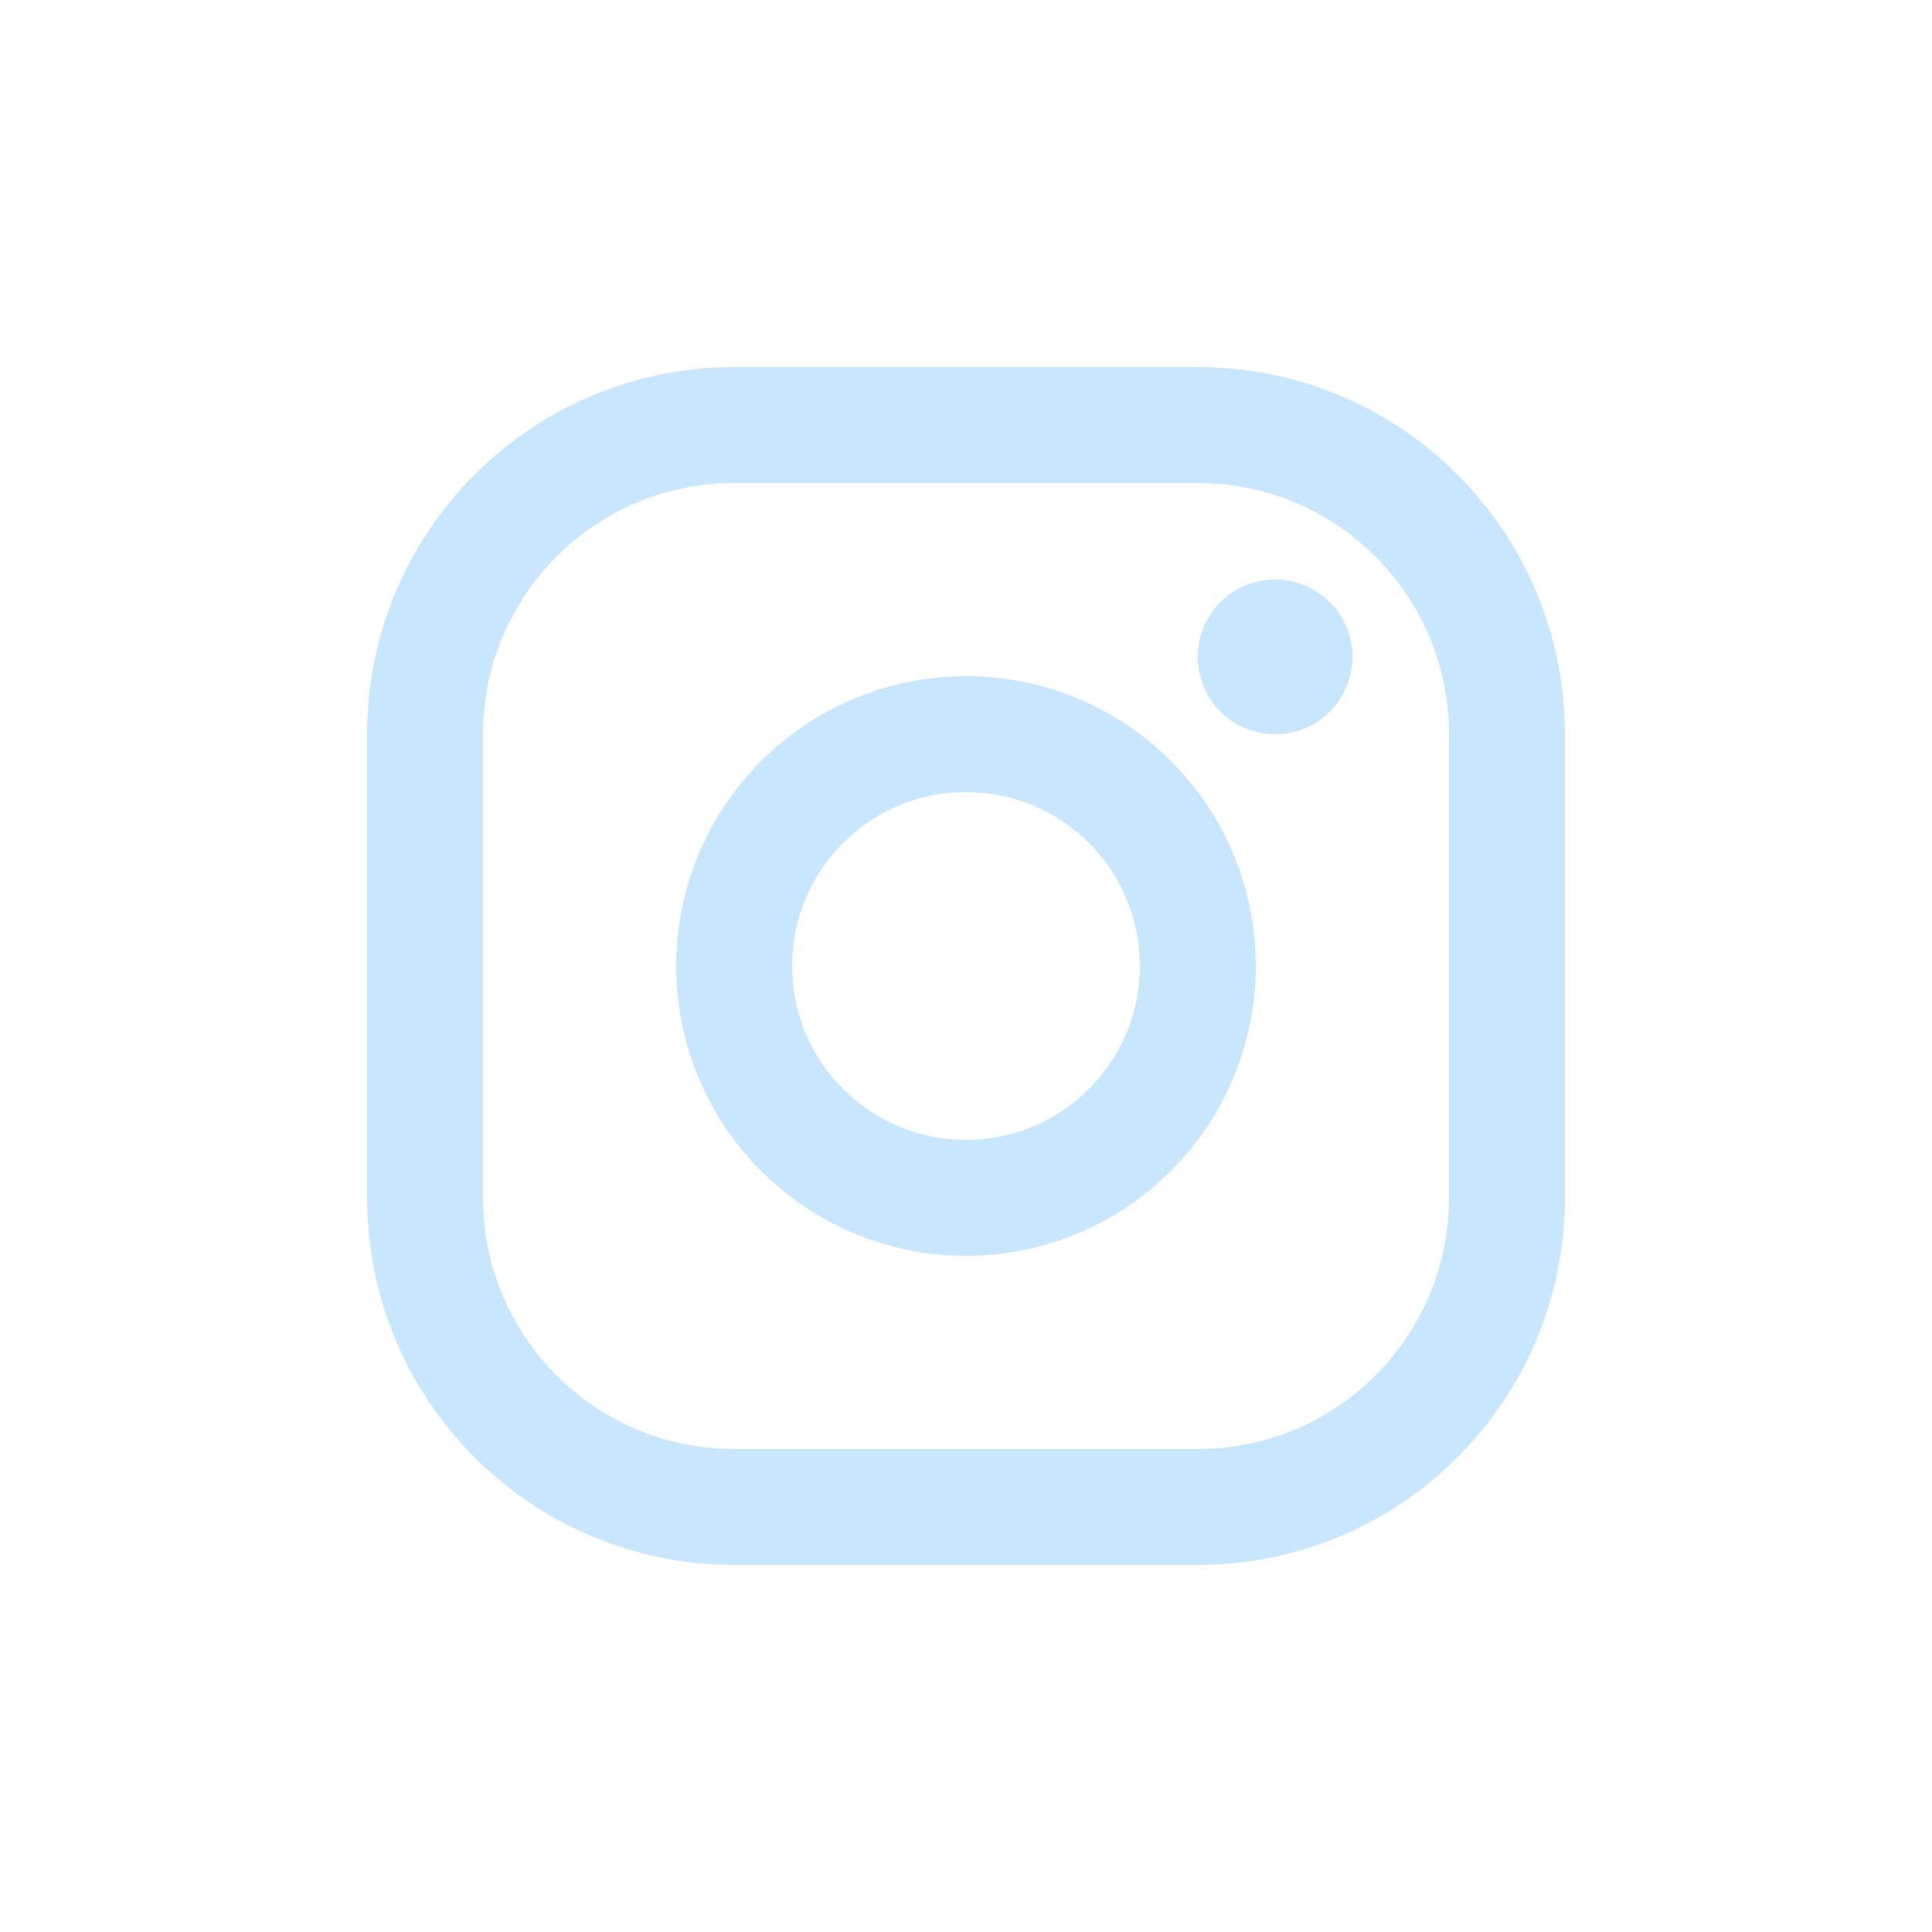
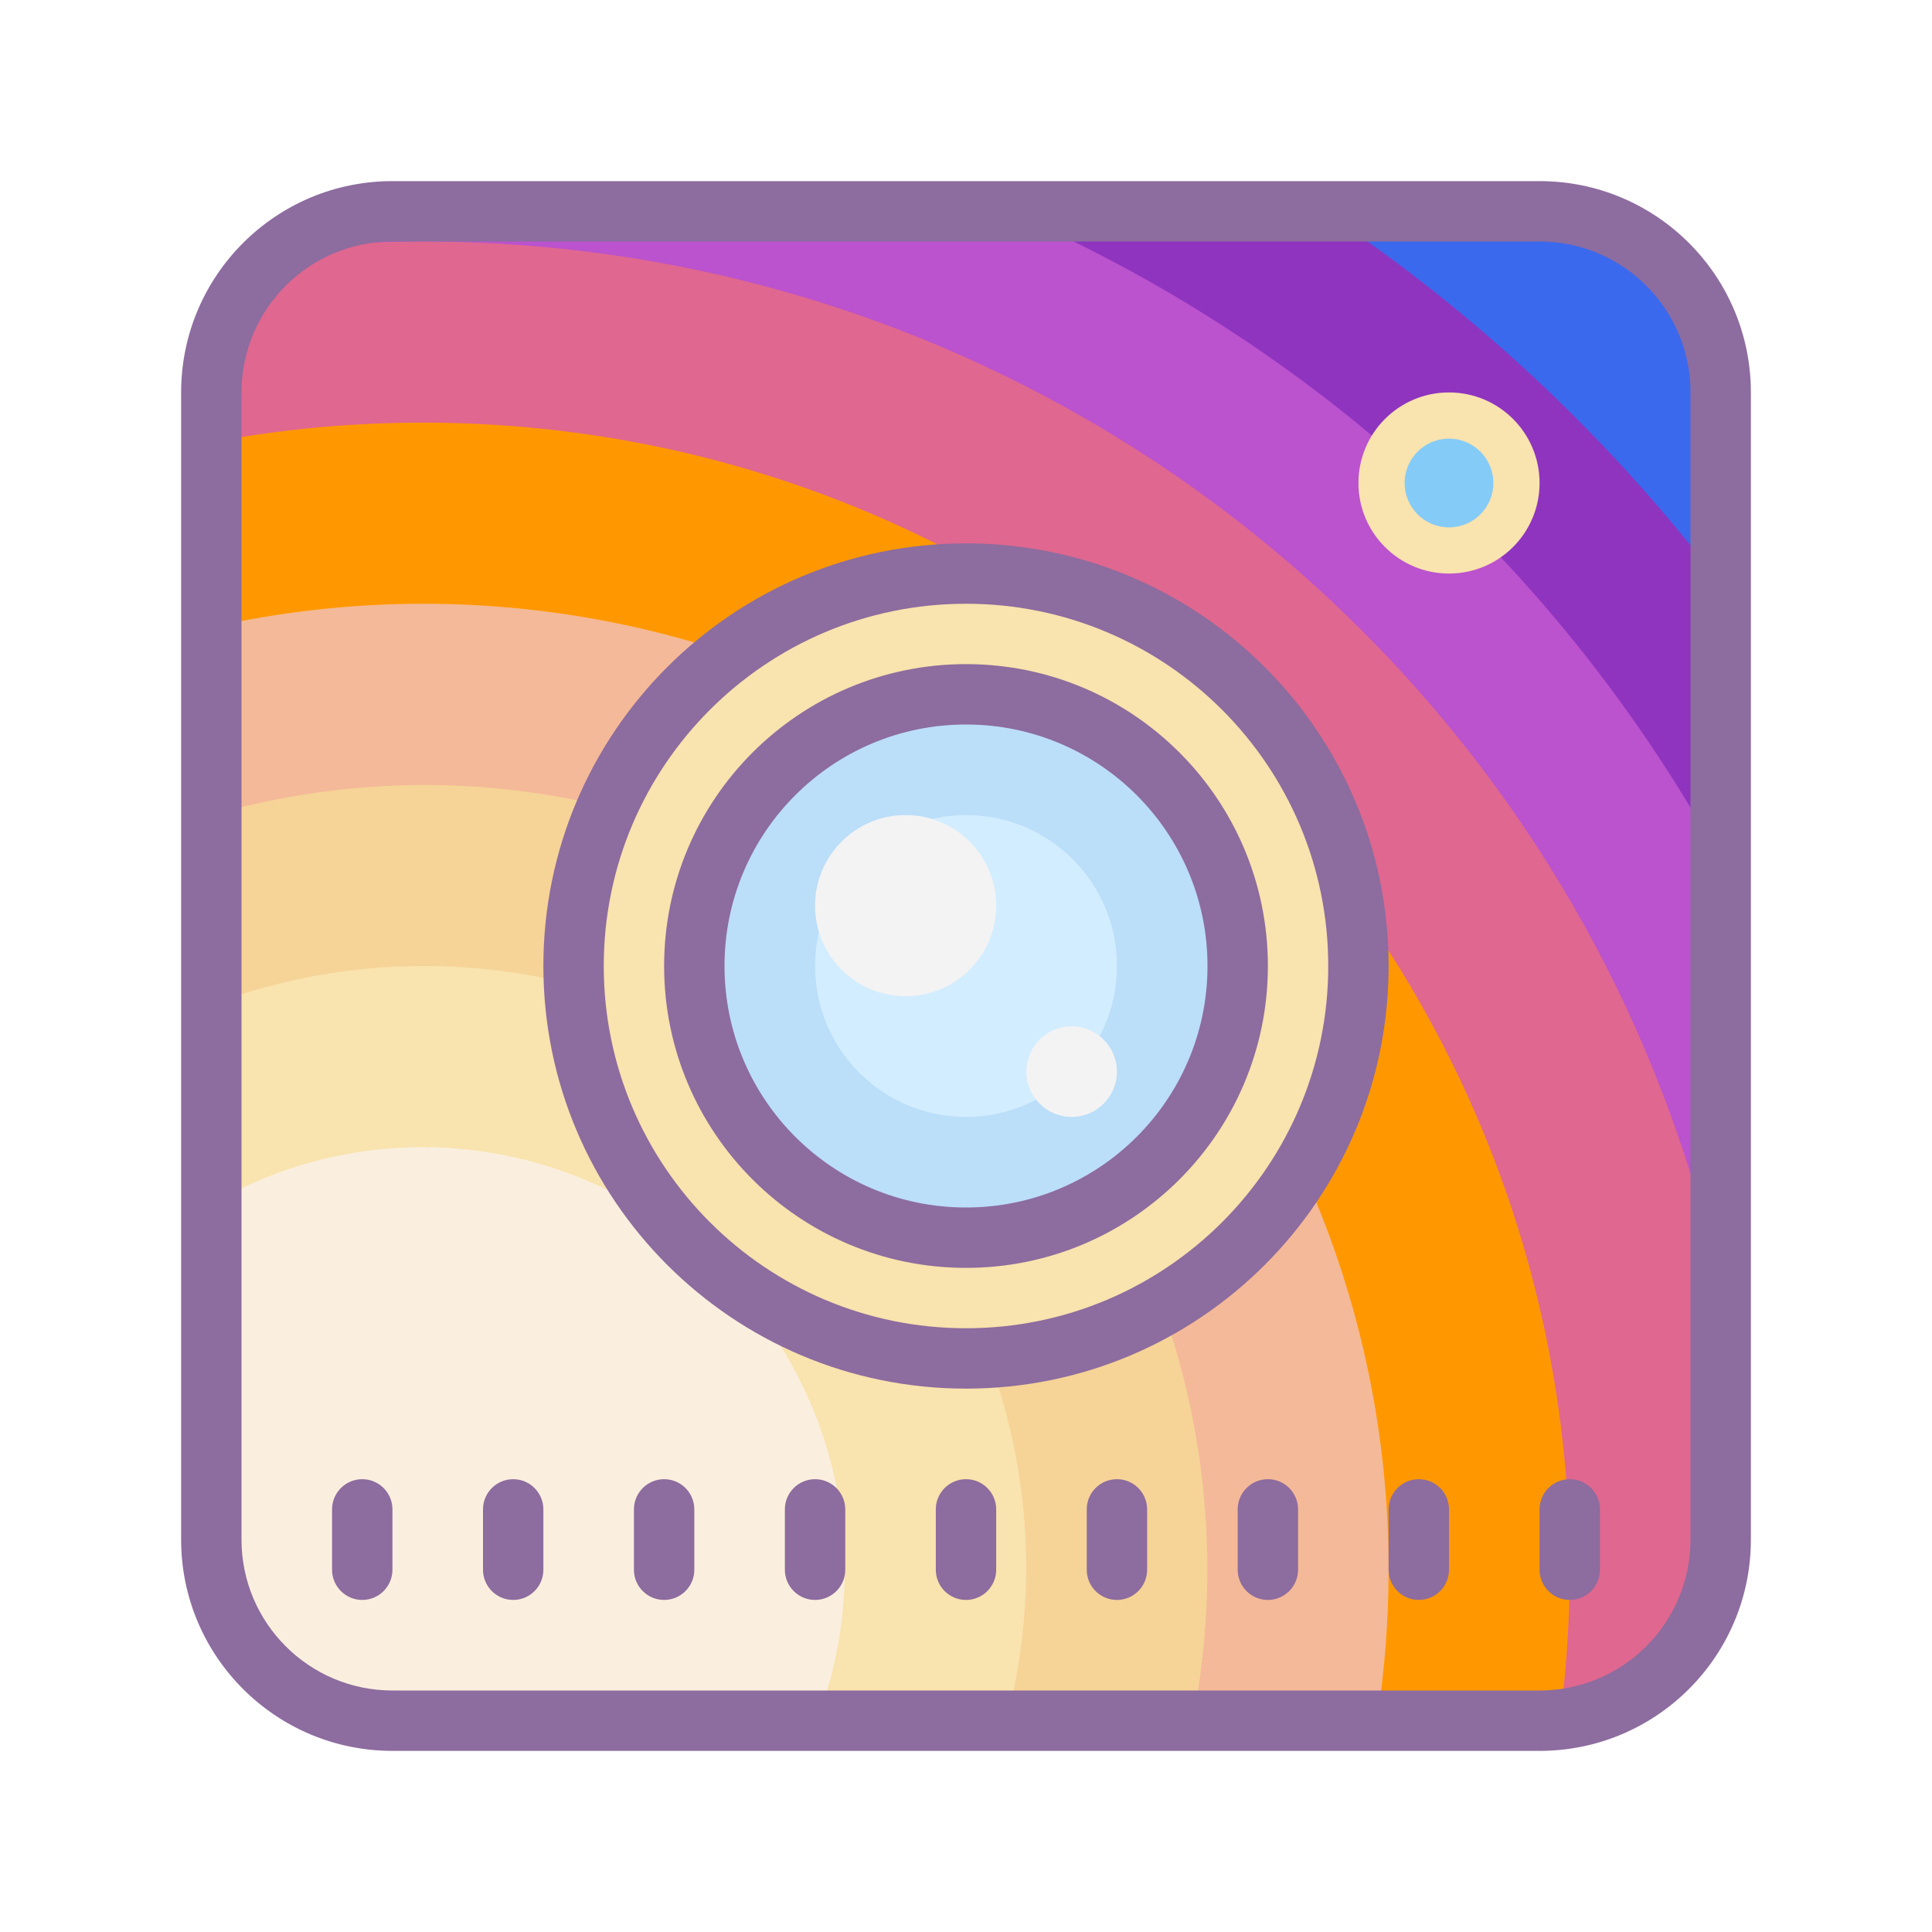
- <svg xmlns="http://www.w3.org/2000/svg" width="800px" height="800px" viewBox="0 -0.5 25 25" fill="none">
-   <path fill-rule="evenodd" clip-rule="evenodd" d="M15.5 5H9.5C7.291 5 5.5 6.791 5.5 9V15C5.5 17.209 7.291 19 9.5 19H15.5C17.709 19 19.5 17.209 19.5 15V9C19.5 6.791 17.709 5 15.5 5Z" stroke="#c9e6ff" stroke-width="1.5" stroke-linecap="round" stroke-linejoin="round" />
-   <path fill-rule="evenodd" clip-rule="evenodd" d="M12.5 15C10.843 15 9.5 13.657 9.5 12C9.5 10.343 10.843 9 12.5 9C14.157 9 15.5 10.343 15.5 12C15.5 12.796 15.184 13.559 14.621 14.121C14.059 14.684 13.296 15 12.5 15Z" stroke="#c9e6ff" stroke-width="1.5" stroke-linecap="round" stroke-linejoin="round" />
-   <rect x="15.5" y="9" width="2" height="2" rx="1" transform="rotate(-90 15.5 9)" fill="#c9e6ff" />
-   <rect x="16" y="8.5" width="1" height="1" rx="0.5" transform="rotate(-90 16 8.5)" stroke="#c9e6ff" stroke-linecap="round" />
+ <svg xmlns="http://www.w3.org/2000/svg" x="0px" y="0px" width="100" height="100" viewBox="0 0 64 64">
+   <rect width="50" height="50" x="7" y="7" fill="#ed7899" rx="6" ry="6" transform="rotate(180 32 32)" />
+   <rect width="50" height="50" x="7" y="7" fill="#3a69ed" rx="6" ry="6" />
+   <path fill="#8f34bf" d="M57,51V19.34A54.29,54.29,0,0,0,43.85,7H13a6,6,0,0,0-6,6V51a6,6,0,0,0,6,6H51A6,6,0,0,0,57,51Z" />
+   <path fill="#bb52ce" d="M57,51V28.49A49.19,49.19,0,0,0,33.4,7H13a6,6,0,0,0-6,6V51a6,6,0,0,0,6,6H51A6,6,0,0,0,57,51Z" />
+   <path fill="#e0678f" d="M57,51V42.67A44,44,0,0,0,14,8a44.49,44.49,0,0,0-4.65.25A6,6,0,0,0,7,13V51a6,6,0,0,0,6,6H51A6,6,0,0,0,57,51Z" />
+   <path fill="#ff9800" d="M14,14a38.17,38.17,0,0,0-7,.65V51a6,6,0,0,0,6,6H51a6,6,0,0,0,.67,0A38.3,38.3,0,0,0,52,52,38,38,0,0,0,14,14Z" />
+   <path fill="#f4b998" d="M14,20a32.08,32.08,0,0,0-7,.78V51a6,6,0,0,0,6,6H45.61A32.23,32.23,0,0,0,46,52,32,32,0,0,0,14,20Z" />
+   <path fill="#f6d397" d="M14,26a26,26,0,0,0-7,1V51a6,6,0,0,0,6,6H39.51A26,26,0,0,0,14,26Z" />
+   <path fill="#f9e3ae" d="M14,32a19.91,19.91,0,0,0-7,1.28V51a6,6,0,0,0,6,6H33.34A19.93,19.93,0,0,0,14,32Z" />
+   <path fill="#faefde" d="M14,38a13.92,13.92,0,0,0-7,1.89V51a6,6,0,0,0,6,6H27.06A14,14,0,0,0,14,38Z" />
+   <path fill="#f9e3ae" d="M32 19A13 13 0 1 0 32 45A13 13 0 1 0 32 19Z" />
+   <path fill="#bbdef9" d="M32 23A9 9 0 1 0 32 41A9 9 0 1 0 32 23Z" />
+   <path fill="#d2edff" d="M32 27A5 5 0 1 0 32 37A5 5 0 1 0 32 27Z" />
+   <path fill="#f3f3f3" d="M30 27A3 3 0 1 0 30 33 3 3 0 1 0 30 27zM35.5 34A1.5 1.5 0 1 0 35.5 37 1.5 1.5 0 1 0 35.5 34z" />
+   <path fill="#85cbf8" d="M48 14A2 2 0 1 0 48 18A2 2 0 1 0 48 14Z" />
+   <path fill="#8d6c9f" d="M32,46A14,14,0,1,0,18,32,14,14,0,0,0,32,46Zm0-26A12,12,0,1,1,20,32,12,12,0,0,1,32,20Z" />
+   <path fill="#8d6c9f" d="M32,42A10,10,0,1,0,22,32,10,10,0,0,0,32,42Zm0-18a8,8,0,1,1-8,8A8,8,0,0,1,32,24Z" />
+   <path fill="#f9e3ae" d="M48,13a3,3,0,1,0,3,3A3,3,0,0,0,48,13Zm0,4.47A1.47,1.47,0,1,1,49.47,16,1.47,1.47,0,0,1,48,17.47Z" />
+   <path fill="#8d6c9f" d="M51,6H13a7,7,0,0,0-7,7V51a7,7,0,0,0,7,7H51a7,7,0,0,0,7-7V13A7,7,0,0,0,51,6Zm5,45a5,5,0,0,1-5,5H13a5,5,0,0,1-5-5V13a5,5,0,0,1,5-5H51a5,5,0,0,1,5,5Z" />
+   <path fill="#8d6c9f" d="M17 49a1 1 0 0 0-1 1v2a1 1 0 0 0 2 0V50A1 1 0 0 0 17 49zM12 49a1 1 0 0 0-1 1v2a1 1 0 0 0 2 0V50A1 1 0 0 0 12 49zM32 49a1 1 0 0 0-1 1v2a1 1 0 0 0 2 0V50A1 1 0 0 0 32 49zM37 49a1 1 0 0 0-1 1v2a1 1 0 0 0 2 0V50A1 1 0 0 0 37 49zM42 49a1 1 0 0 0-1 1v2a1 1 0 0 0 2 0V50A1 1 0 0 0 42 49zM47 49a1 1 0 0 0-1 1v2a1 1 0 0 0 2 0V50A1 1 0 0 0 47 49zM52 49a1 1 0 0 0-1 1v2a1 1 0 0 0 2 0V50A1 1 0 0 0 52 49zM22 49a1 1 0 0 0-1 1v2a1 1 0 0 0 2 0V50A1 1 0 0 0 22 49zM27 49a1 1 0 0 0-1 1v2a1 1 0 0 0 2 0V50A1 1 0 0 0 27 49z" />
</svg>
